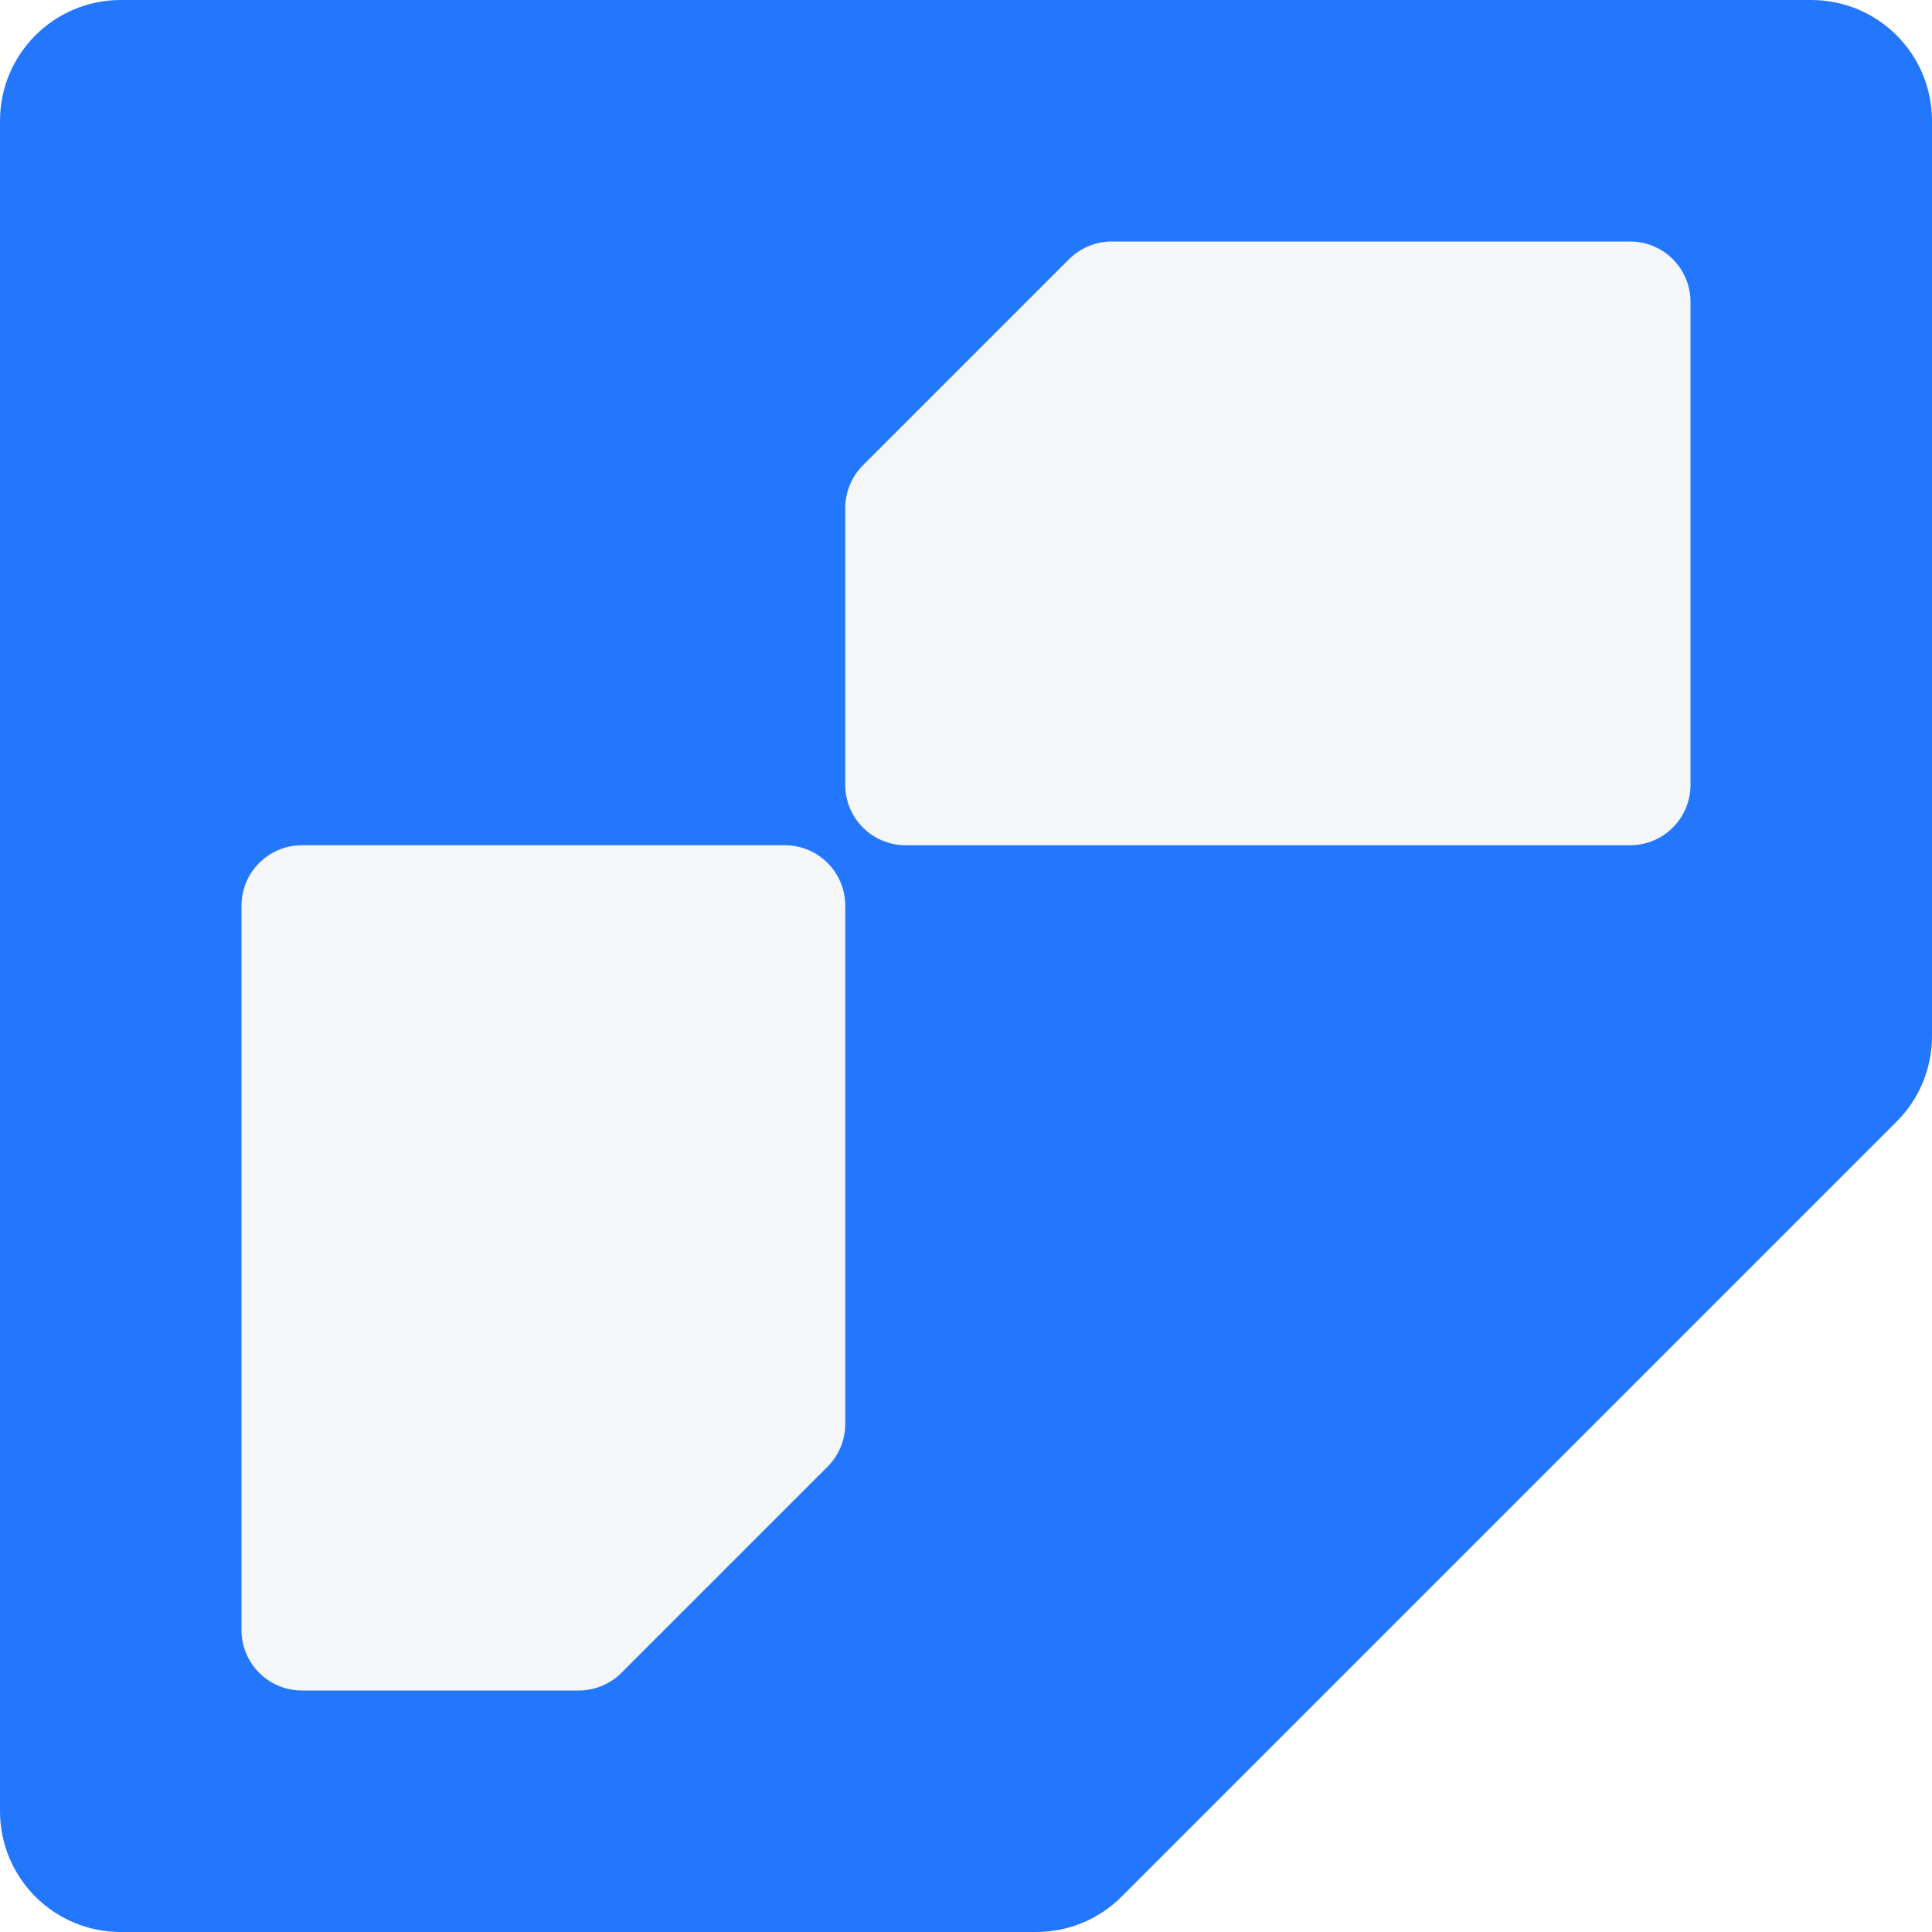
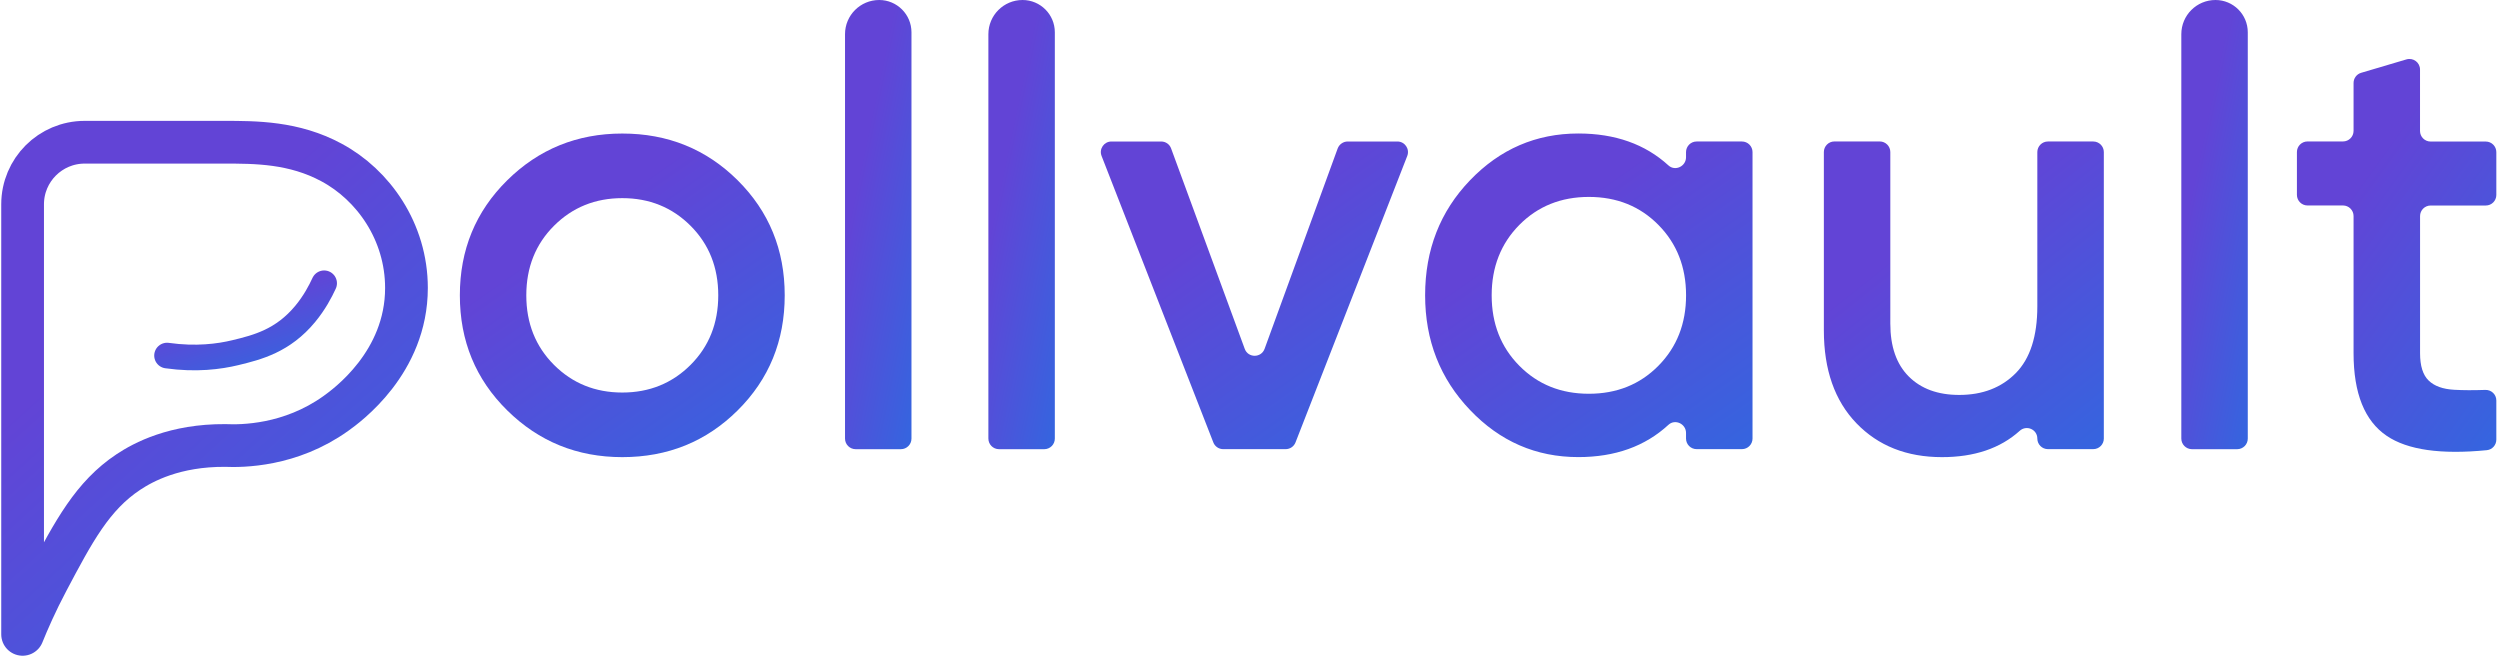
- <svg xmlns="http://www.w3.org/2000/svg" width="40" height="40" viewBox="0 0 40 40" fill="none">
-   <path fill-rule="evenodd" clip-rule="evenodd" d="M40 2.5C40 1.119 38.881 0 37.5 0H2.5C1.119 0 0 1.119 0 2.5V37.5C0 38.881 1.119 40 2.5 40H21.454C22.117 40 22.753 39.737 23.221 39.268L39.268 23.221C39.737 22.753 40 22.117 40 21.454V2.5Z" fill="#2377FC" />
-   <path d="M5 18.75C5 18.06 5.56 17.5 6.25 17.5H16.25C16.94 17.5 17.5 18.06 17.5 18.75V26.875V29.482C17.5 29.814 17.368 30.132 17.134 30.366L12.866 34.634C12.632 34.868 12.314 35 11.982 35H7.5H6.25C5.56 35 5 34.44 5 33.75V18.75Z" fill="#F5F6F7" />
-   <path d="M33.75 17.5C34.44 17.5 35 16.94 35 16.25L35 6.25C35 5.56 34.44 5 33.75 5L25.625 5L23.018 5C22.686 5 22.368 5.132 22.134 5.366L17.866 9.634C17.632 9.868 17.5 10.186 17.5 10.518L17.5 15L17.5 16.25C17.5 16.94 18.06 17.5 18.75 17.5L33.75 17.5Z" fill="#F5F6F7" />
+ <svg xmlns="http://www.w3.org/2000/svg" width="553" height="146" viewBox="0 0 553 146" fill="none">
+   <path d="M137.649 101.119C127.669 101.119 119.189 97.669 112.199 90.779C105.209 83.889 101.719 75.399 101.719 65.329C101.719 55.259 105.209 46.779 112.199 39.879C119.179 32.989 127.669 29.539 137.649 29.539C147.719 29.539 156.229 32.989 163.169 39.879C170.109 46.779 173.579 55.259 173.579 65.329C173.579 75.399 170.109 83.889 163.169 90.779C156.229 97.669 147.719 101.119 137.649 101.119ZM122.539 80.709C126.619 84.789 131.659 86.829 137.649 86.829C143.639 86.829 148.669 84.789 152.759 80.709C156.839 76.629 158.879 71.499 158.879 65.329C158.879 59.159 156.839 54.029 152.759 49.949C148.679 45.869 143.639 43.829 137.649 43.829C131.659 43.829 126.629 45.869 122.539 49.949C118.459 54.029 116.419 59.159 116.419 65.329C116.419 71.499 118.459 76.619 122.539 80.709Z" fill="url(#paint0_linear_35_41110)" />
+   <path d="M186.918 97.01V7.56C186.918 3.38 190.308 0 194.478 0C198.418 0 201.618 3.2 201.618 7.14V97.02C201.618 98.31 200.568 99.36 199.278 99.36H189.258C187.958 99.35 186.918 98.3 186.918 97.01Z" fill="url(#paint1_linear_35_41110)" />
+   <path d="M218.629 97.01V7.56C218.629 3.38 222.019 0 226.189 0C230.129 0 233.329 3.2 233.329 7.14V97.02C233.329 98.31 232.279 99.36 230.989 99.36H220.969C219.669 99.35 218.629 98.3 218.629 97.01Z" fill="url(#paint2_linear_35_41110)" />
+   <path d="M298.107 31.301H309.107C310.747 31.301 311.877 32.951 311.287 34.491L286.567 97.861C286.217 98.761 285.357 99.351 284.387 99.351H270.567C269.607 99.351 268.737 98.761 268.387 97.861L243.667 34.491C243.067 32.961 244.197 31.301 245.847 31.301H256.857C257.837 31.301 258.717 31.911 259.047 32.831L275.337 77.171C276.087 79.211 278.977 79.211 279.727 77.161L295.897 32.831C296.247 31.921 297.127 31.301 298.107 31.301Z" fill="url(#paint3_linear_35_41110)" />
+   <path d="M375.288 31.299H385.318C386.608 31.299 387.658 32.349 387.658 33.639V97.009C387.658 98.299 386.608 99.349 385.318 99.349H375.288C373.998 99.349 372.948 98.299 372.948 97.009V95.759C372.948 93.749 370.538 92.609 369.058 93.969C363.898 98.729 357.258 101.109 349.128 101.109C339.778 101.109 331.798 97.639 325.178 90.699C318.548 83.759 315.238 75.299 315.238 65.319C315.238 55.249 318.548 46.769 325.178 39.869C331.798 32.979 339.788 29.529 349.128 29.529C357.258 29.529 363.898 31.879 369.058 36.589C370.548 37.949 372.948 36.799 372.948 34.789V33.639C372.958 32.349 373.998 31.299 375.288 31.299ZM336.078 80.909C340.158 85.039 345.288 87.099 351.458 87.099C357.628 87.099 362.758 85.039 366.838 80.909C370.918 76.779 372.958 71.589 372.958 65.329C372.958 59.069 370.918 53.879 366.838 49.749C362.758 45.619 357.628 43.559 351.458 43.559C345.288 43.559 340.158 45.629 336.078 49.749C331.998 53.879 329.958 59.069 329.958 65.329C329.958 71.589 331.988 76.779 336.078 80.909Z" fill="url(#paint4_linear_35_41110)" />
+   <path d="M452.997 31.299H463.027C464.317 31.299 465.367 32.349 465.367 33.639V97.009C465.367 98.299 464.317 99.349 463.027 99.349H452.997C451.707 99.349 450.657 98.299 450.657 97.009C450.657 94.979 448.258 93.939 446.758 95.299C442.458 99.179 436.728 101.119 429.568 101.119C421.768 101.119 415.457 98.619 410.647 93.629C405.837 88.639 403.438 81.789 403.438 73.079V33.629C403.438 32.339 404.487 31.289 405.777 31.289H415.797C417.087 31.289 418.138 32.339 418.138 33.629V71.579C418.138 76.659 419.497 80.559 422.217 83.279C424.937 85.999 428.658 87.359 433.378 87.359C438.548 87.359 442.717 85.749 445.897 82.529C449.067 79.309 450.657 74.389 450.657 67.759V33.619C450.667 32.349 451.707 31.299 452.997 31.299Z" fill="url(#paint5_linear_35_41110)" />
+   <path d="M482.508 97.01V7.56C482.508 3.38 485.898 0 490.068 0C494.008 0 497.208 3.2 497.208 7.14V97.02C497.208 98.31 496.158 99.36 494.868 99.36H484.848C483.558 99.35 482.508 98.3 482.508 97.01Z" fill="url(#paint6_linear_35_41110)" />
+   <path d="M549.858 45.459H537.658C536.368 45.459 535.318 46.509 535.318 47.799V78.129C535.318 80.939 535.948 82.959 537.218 84.179C538.488 85.409 540.368 86.079 542.868 86.219C544.798 86.329 547.098 86.339 549.768 86.249C551.088 86.209 552.188 87.26 552.188 88.579V97.249C552.188 98.439 551.288 99.459 550.098 99.579C539.928 100.579 532.558 99.529 527.958 96.419C523.058 93.109 520.608 87.009 520.608 78.119V47.789C520.608 46.499 519.558 45.45 518.268 45.45H510.418C509.128 45.45 508.078 44.399 508.078 43.109V33.629C508.078 32.339 509.128 31.289 510.418 31.289H518.268C519.558 31.289 520.608 30.239 520.608 28.95V18.349C520.608 17.319 521.288 16.399 522.278 16.109L532.308 13.139C533.808 12.7 535.308 13.819 535.308 15.379V28.969C535.308 30.259 536.358 31.309 537.648 31.309H549.848C551.138 31.309 552.188 32.359 552.188 33.649V43.129C552.188 44.409 551.148 45.459 549.858 45.459Z" fill="url(#paint7_linear_35_41110)" />
+   <path d="M49.53 31.461C56.55 31.461 65.01 31.461 73.31 35.931C82.57 40.881 89.91 51.251 89.91 63.701C89.91 80.211 76.69 89.741 74.27 91.471C64.19 98.671 53.5 98.701 49.83 98.541C38.65 98.471 31.71 102.211 28.41 104.401C20.46 109.681 16.32 117.501 10.5 128.501C7.98 133.261 6.19 137.381 5 140.321V45.191C5 37.611 11.15 31.461 18.73 31.461H49.53Z" stroke="url(#paint8_linear_35_41110)" stroke-width="9.451" stroke-linecap="round" stroke-linejoin="round" />
+   <path d="M36.949 78.65C43.399 79.56 48.519 78.86 52.019 78.02C56.969 76.83 62.609 75.38 67.539 69.4C69.539 66.98 70.859 64.49 71.699 62.66" stroke="url(#paint9_linear_35_41110)" stroke-width="5.671" stroke-miterlimit="10" stroke-linecap="round" stroke-linejoin="round" />
+   <defs>
+     <linearGradient id="paint0_linear_35_41110" x1="114.474" y1="24.171" x2="177.56" y2="114.056" gradientUnits="userSpaceOnUse">
+       <stop offset="0.26" stop-color="#6244D6" />
+       <stop offset="1" stop-color="#2B6CE1" />
+     </linearGradient>
+     <linearGradient id="paint1_linear_35_41110" x1="189.527" y1="-7.452" x2="226.98" y2="0.412" gradientUnits="userSpaceOnUse">
+       <stop offset="0.26" stop-color="#6244D6" />
+       <stop offset="1" stop-color="#2B6CE1" />
+     </linearGradient>
+     <linearGradient id="paint2_linear_35_41110" x1="221.238" y1="-7.452" x2="258.691" y2="0.412" gradientUnits="userSpaceOnUse">
+       <stop offset="0.26" stop-color="#6244D6" />
+       <stop offset="1" stop-color="#2B6CE1" />
+     </linearGradient>
+     <linearGradient id="paint3_linear_35_41110" x1="255.564" y1="26.197" x2="315.65" y2="111.339" gradientUnits="userSpaceOnUse">
+       <stop offset="0.26" stop-color="#6244D6" />
+       <stop offset="1" stop-color="#2B6CE1" />
+     </linearGradient>
+     <linearGradient id="paint4_linear_35_41110" x1="328.093" y1="24.161" x2="391.011" y2="114.506" gradientUnits="userSpaceOnUse">
+       <stop offset="0.26" stop-color="#6244D6" />
+       <stop offset="1" stop-color="#2B6CE1" />
+     </linearGradient>
+     <linearGradient id="paint5_linear_35_41110" x1="414.43" y1="26.052" x2="478.177" y2="106.29" gradientUnits="userSpaceOnUse">
+       <stop offset="0.26" stop-color="#6244D6" />
+       <stop offset="1" stop-color="#2B6CE1" />
+     </linearGradient>
+     <linearGradient id="paint6_linear_35_41110" x1="485.117" y1="-7.452" x2="522.57" y2="0.412" gradientUnits="userSpaceOnUse">
+       <stop offset="0.26" stop-color="#6244D6" />
+       <stop offset="1" stop-color="#2B6CE1" />
+     </linearGradient>
+     <linearGradient id="paint7_linear_35_41110" x1="515.908" y1="6.525" x2="593.156" y2="62.175" gradientUnits="userSpaceOnUse">
+       <stop offset="0.26" stop-color="#6244D6" />
+       <stop offset="1" stop-color="#2B6CE1" />
+     </linearGradient>
+     <linearGradient id="paint8_linear_35_41110" x1="20.072" y1="23.296" x2="121.565" y2="135.651" gradientUnits="userSpaceOnUse">
+       <stop offset="0.26" stop-color="#6244D6" />
+       <stop offset="1" stop-color="#2B6CE1" />
+     </linearGradient>
+     <linearGradient id="paint9_linear_35_41110" x1="43.117" y1="61.429" x2="52.339" y2="89.131" gradientUnits="userSpaceOnUse">
+       <stop offset="0.26" stop-color="#6244D6" />
+       <stop offset="1" stop-color="#2B6CE1" />
+     </linearGradient>
+   </defs>
</svg>
